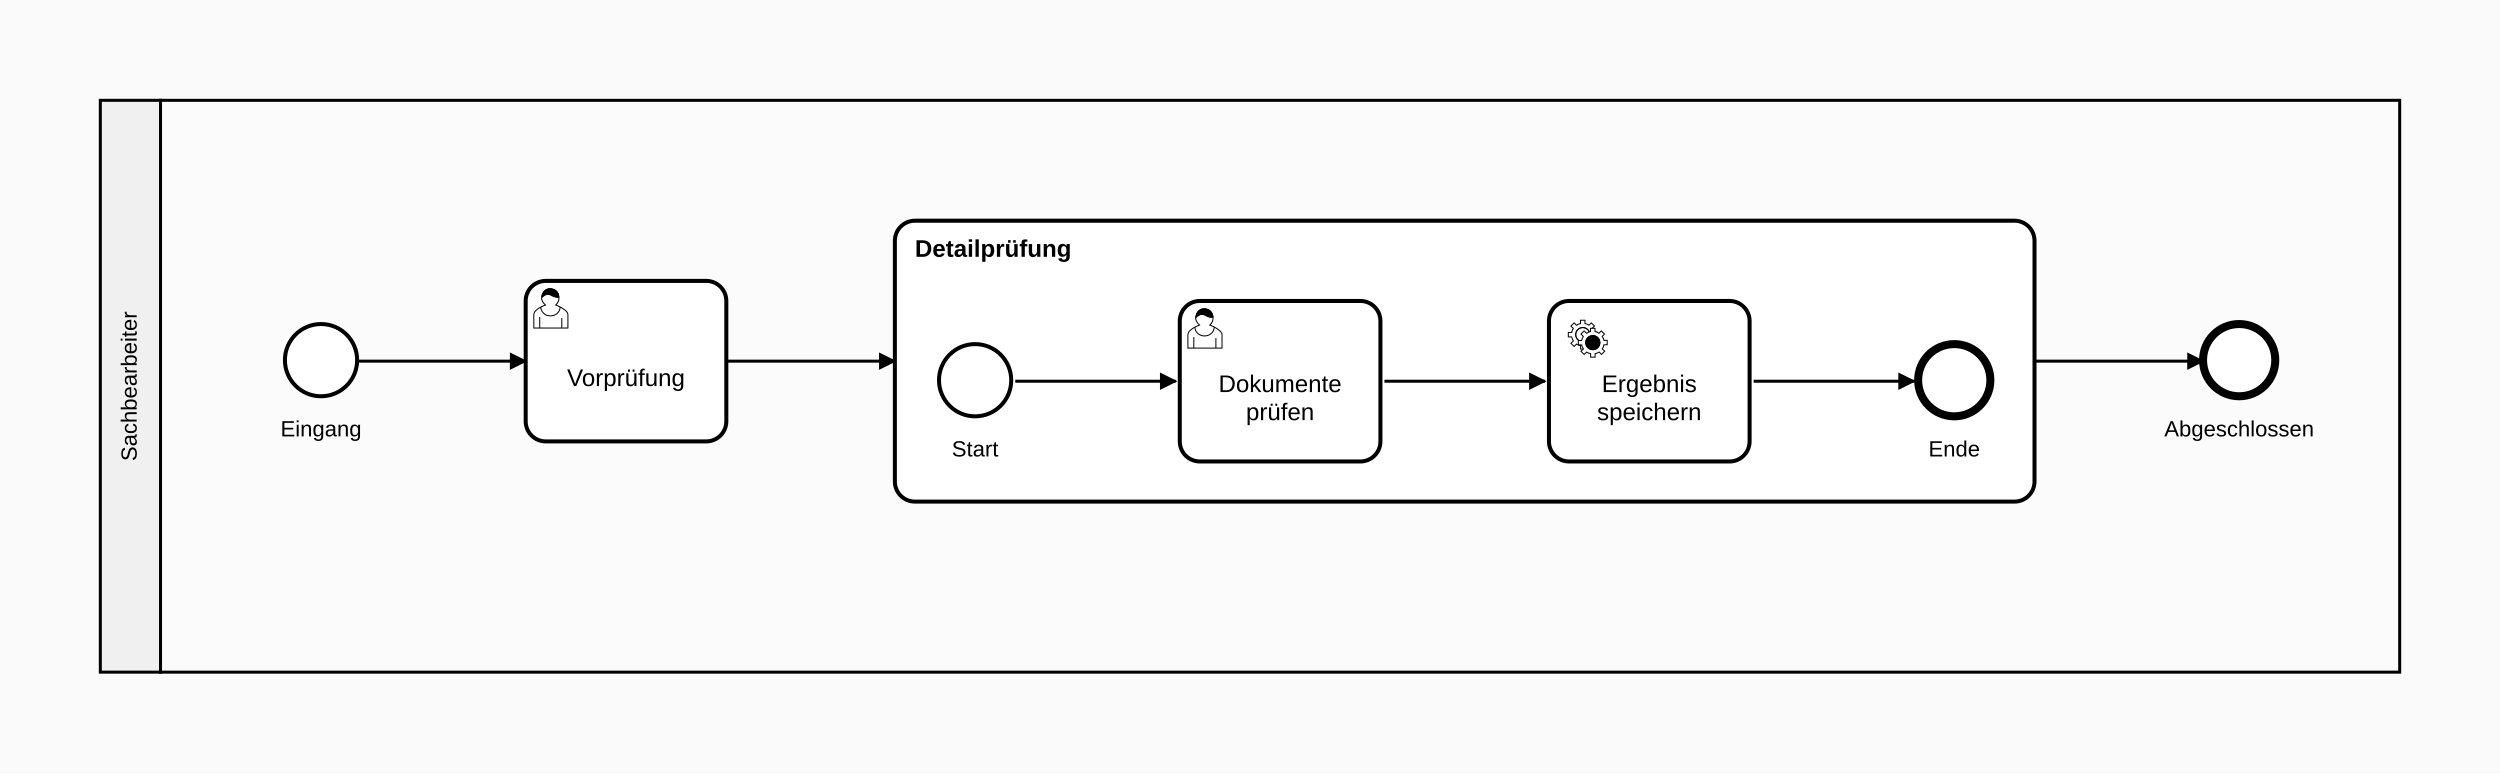
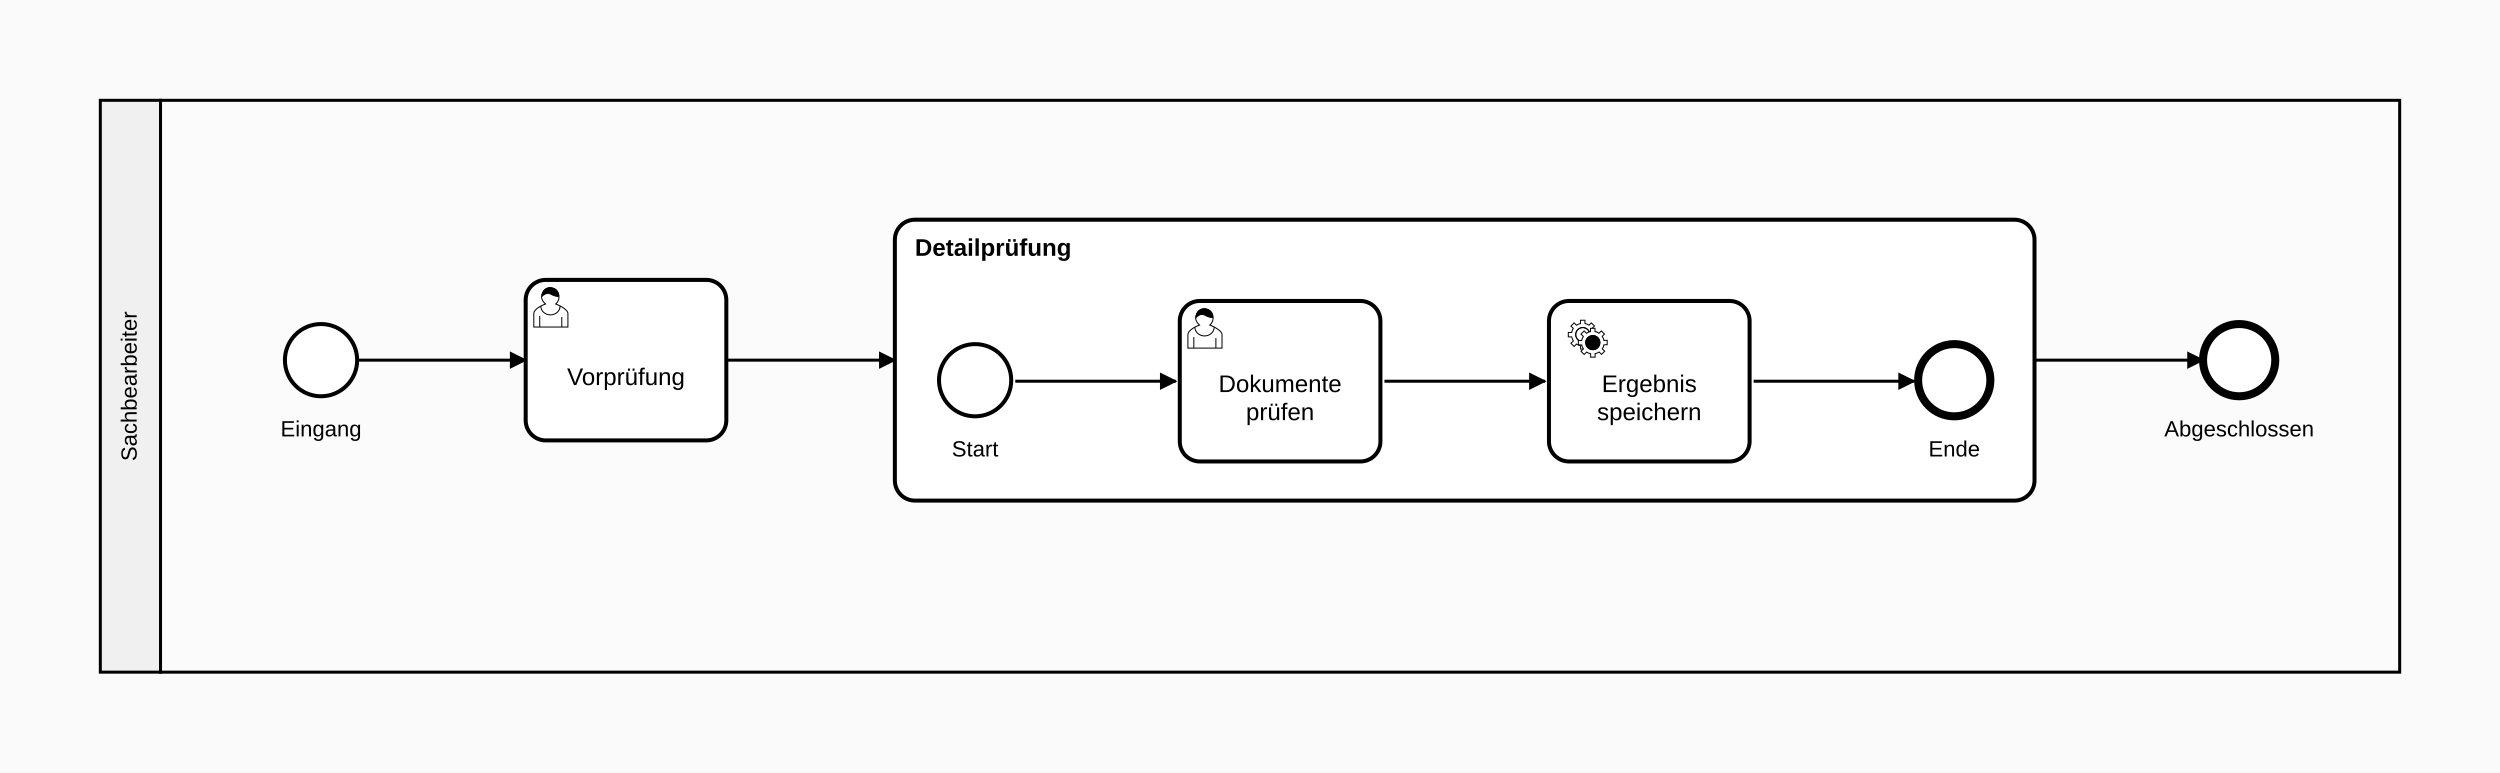
<svg xmlns="http://www.w3.org/2000/svg" width="1246" height="385" viewBox="0 0 1246 385" font-family="Arial, sans-serif">
  <defs>
    <marker id="seq-end" viewBox="0 0 20 20" refX="11" refY="10" markerWidth="10" markerHeight="10" orient="auto">
      <path d="M 1 5 L 11 10 L 1 15 Z" fill="#000000" stroke="#000000" stroke-width="1" />
    </marker>
    <marker id="seq-default-src" viewBox="0 0 20 20" refX="6" refY="10" markerWidth="10" markerHeight="10" orient="auto">
      <path d="M 6 3 L 10 17" stroke="#000000" stroke-width="1.5" />
    </marker>
    <marker id="seq-conditional-src" viewBox="0 0 20 20" refX="1" refY="10" markerWidth="12" markerHeight="12" orient="auto">
      <path d="M 1 10 L 8 6 L 15 10 L 8 14 Z" fill="#ffffff" stroke="#000000" stroke-width="1" />
    </marker>
    <marker id="msg-start" viewBox="0 0 20 20" refX="6" refY="6" markerWidth="20" markerHeight="20" orient="auto">
      <circle cx="6" cy="6" r="3.5" fill="#ffffff" stroke="#000000" stroke-width="1" />
    </marker>
    <marker id="msg-end" viewBox="0 0 20 20" refX="8.5" refY="5" markerWidth="20" markerHeight="20" orient="auto">
      <path d="m 1 5 l 0 -3 l 7 3 l -7 3 z" fill="#ffffff" stroke="#000000" stroke-width="1" stroke-linecap="butt" />
    </marker>
    <marker id="assoc-end" viewBox="0 0 20 20" refX="11" refY="10" markerWidth="10" markerHeight="10" orient="auto">
      <path d="M 1 5 L 11 10 L 1 15" fill="none" stroke="#000000" stroke-width="1.5" />
    </marker>
  </defs>
  <rect width="1246" height="385" fill="#fafafa" />
  <rect x="80" y="50" width="1116" height="285" fill="#ffffff" fill-opacity="0.25" stroke="#000000" stroke-width="1.5" />
  <rect x="50" y="50" width="30" height="285" fill="#f0f0f0" stroke="#000000" stroke-width="1.5" />
  <text x="65" y="192.5" text-anchor="middle" dominant-baseline="middle" font-size="11" fill="#000000" transform="rotate(-90,65,192.5)">Sachbearbeiter</text>
-   <path d="M 178 180 L 262 180" stroke="#000000" stroke-width="1.5" fill="none" marker-end="url(#seq-end)" />
-   <path d="M 362 180 L 446 180" stroke="#000000" stroke-width="1.5" fill="none" marker-end="url(#seq-end)" />
-   <path d="M 1014 180 L 1098 180" stroke="#000000" stroke-width="1.5" fill="none" marker-end="url(#seq-end)" />
+   <path d="M 178 179.5 L 262 179.5" stroke="#000000" stroke-width="1.5" fill="none" marker-end="url(#seq-end)" />
+   <path d="M 362 179.5 L 446 179.5" stroke="#000000" stroke-width="1.5" fill="none" marker-end="url(#seq-end)" />
+   <path d="M 1014 179.5 L 1098 179.5" stroke="#000000" stroke-width="1.5" fill="none" marker-end="url(#seq-end)" />
  <circle cx="160" cy="179.5" r="18" fill="#ffffff" fill-opacity="0.95" stroke="#000000" stroke-width="2" />
  <text x="160" y="217.5" text-anchor="middle" font-size="11" fill="#000000">Eingang</text>
-   <rect x="262" y="140" width="100" height="80" rx="10" ry="10" fill="#ffffff" fill-opacity="0.95" stroke="#000000" stroke-width="2" />
+   <rect x="262" y="139.5" width="100" height="80" rx="10" ry="10" fill="#ffffff" fill-opacity="0.95" stroke="#000000" stroke-width="2" />
  <g>
-     <path d="m 277,152 c 0.909,-0.845 1.594,-2.049 1.594,-3.385 0,-2.554 -1.805,-4.622 -4.357,-4.622 -2.552,0 -4.288,2.068 -4.288,4.622 0,1.348 0.974,2.562 1.896,3.405 -0.529,0.187 -5.669,2.097 -5.794,4.756 v 6.718 h 17 v -6.718 c 0,-2.298 -5.528,-4.595 -6.051,-4.776 z m -8,6 l 0,5.5 m 11,0 l 0,-5" fill="#ffffff" stroke="#000000" stroke-width="0.5" />
-     <path d="m 279.162,153.009 c 0,2.447 -2.158,4.431 -4.821,4.431 -2.665,0 -4.822,-1.981 -4.822,-4.431" fill="none" stroke="#000000" stroke-width="0.5" />
-     <path d="m 270.1,148.2 c 0,0 2.251,-2.358 4.274,-1.177 2.024,1.181 4.221,1.537 4.124,0.965 -0.098,-0.57 -0.117,-3.791 -4.191,-4.136 -3.575,0.001 -4.208,3.367 -4.207,4.348 z" fill="#000000" stroke="#000000" stroke-width="0.5" />
+     <path d="m 277,151.5 c 0.909,-0.845 1.594,-2.049 1.594,-3.385 0,-2.554 -1.805,-4.622 -4.357,-4.622 -2.552,0 -4.288,2.068 -4.288,4.622 0,1.348 0.974,2.562 1.896,3.405 -0.529,0.187 -5.669,2.097 -5.794,4.756 v 6.718 h 17 v -6.718 c 0,-2.298 -5.528,-4.595 -6.051,-4.776 z m -8,6 l 0,5.5 m 11,0 l 0,-5" fill="#ffffff" stroke="#000000" stroke-width="0.5" />
+     <path d="m 279.162,152.509 c 0,2.447 -2.158,4.431 -4.821,4.431 -2.665,0 -4.822,-1.981 -4.822,-4.431" fill="none" stroke="#000000" stroke-width="0.5" />
+     <path d="m 270.1,147.7 c 0,0 2.251,-2.358 4.274,-1.177 2.024,1.181 4.221,1.537 4.124,0.965 -0.098,-0.57 -0.117,-3.791 -4.191,-4.136 -3.575,0.001 -4.208,3.367 -4.207,4.348 z" fill="#000000" stroke="#000000" stroke-width="0.5" />
  </g>
-   <text x="312" y="189" text-anchor="middle" dominant-baseline="middle" font-size="12" fill="#000000">Vorprüfung</text>
-   <rect x="446" y="110" width="568" height="140" rx="10" ry="10" fill="#ffffff" fill-opacity="0.95" stroke="#000000" stroke-width="2" />
-   <text x="456" y="128" text-anchor="start" font-size="12" font-weight="bold" fill="#000000">Detailprüfung</text>
+   <text x="312" y="188.5" text-anchor="middle" dominant-baseline="middle" font-size="12" fill="#000000">Vorprüfung</text>
+   <rect x="446" y="109.5" width="568" height="140" rx="10" ry="10" fill="#ffffff" fill-opacity="0.95" stroke="#000000" stroke-width="2" />
+   <text x="456" y="127.5" text-anchor="start" font-size="12" font-weight="bold" fill="#000000">Detailprüfung</text>
  <circle cx="486" cy="189.5" r="18" fill="#ffffff" fill-opacity="0.95" stroke="#000000" stroke-width="2" />
  <text x="486" y="227.5" text-anchor="middle" font-size="11" fill="#000000">Start</text>
  <rect x="588" y="150" width="100" height="80" rx="10" ry="10" fill="#ffffff" fill-opacity="0.95" stroke="#000000" stroke-width="2" />
  <g>
    <path d="m 603,162 c 0.909,-0.845 1.594,-2.049 1.594,-3.385 0,-2.554 -1.805,-4.622 -4.357,-4.622 -2.552,0 -4.288,2.068 -4.288,4.622 0,1.348 0.974,2.562 1.896,3.405 -0.529,0.187 -5.669,2.097 -5.794,4.756 v 6.718 h 17 v -6.718 c 0,-2.298 -5.528,-4.595 -6.051,-4.776 z m -8,6 l 0,5.5 m 11,0 l 0,-5" fill="#ffffff" stroke="#000000" stroke-width="0.5" />
    <path d="m 605.162,163.009 c 0,2.447 -2.158,4.431 -4.821,4.431 -2.665,0 -4.822,-1.981 -4.822,-4.431" fill="none" stroke="#000000" stroke-width="0.5" />
    <path d="m 596.1,158.2 c 0,0 2.251,-2.358 4.274,-1.177 2.024,1.181 4.221,1.537 4.124,0.965 -0.098,-0.57 -0.117,-3.791 -4.191,-4.136 -3.575,0.001 -4.208,3.367 -4.207,4.348 z" fill="#000000" stroke="#000000" stroke-width="0.5" />
  </g>
  <text x="638" y="192" text-anchor="middle" dominant-baseline="middle" font-size="12" fill="#000000">Dokumente</text>
  <text x="638" y="206" text-anchor="middle" dominant-baseline="middle" font-size="12" fill="#000000">prüfen</text>
  <rect x="772" y="150" width="100" height="80" rx="10" ry="10" fill="#ffffff" fill-opacity="0.95" stroke="#000000" stroke-width="2" />
  <g>
    <path d="m 790,174 v -1.713 c 0.352,-0.071 0.704,-0.178 1.048,-0.321 0.344,-0.145 0.666,-0.321 0.966,-0.521 l 1.194,1.18 1.567,-1.577 -1.195,-1.18 c 0.403,-0.614 0.683,-1.299 0.825,-2.018 l 1.622,-0.01 v -2.22 l -1.637,0.01 c -0.073,-0.352 -0.178,-0.7 -0.324,-1.044 -0.145,-0.344 -0.321,-0.664 -0.523,-0.962 l 1.131,-1.136 -1.583,-1.563 -1.13,1.136 c -0.614,-0.401 -1.303,-0.681 -2.023,-0.822 l 0.009,-1.619 h -2.241 l 0.004,1.631 c -0.354,0.074 -0.705,0.18 -1.05,0.324 -0.344,0.144 -0.665,0.321 -0.964,0.52 l -1.17,-1.158 -1.567,1.579 1.168,1.157 c -0.403,0.613 -0.683,1.298 -0.825,2.017 l -1.659,0.003 v 2.222 l 1.672,-0.006 c 0.073,0.351 0.18,0.702 0.324,1.045 0.145,0.344 0.321,0.664 0.523,0.961 l -1.199,1.197 1.584,1.56 1.196,-1.193 c 0.614,0.403 1.303,0.682 2.023,0.823 l 0.001,1.699 h 2.227 z m 0.221,-3.996 c -1.789,0.75 -3.858,-0.093 -4.61,-1.874 -0.752,-1.783 0.091,-3.846 1.88,-4.596 1.788,-0.749 3.857,0.093 4.609,1.874 0.752,1.782 -0.091,3.846 -1.879,4.596 z" fill="#ffffff" stroke="#000000" stroke-width="0.5" />
    <path d="m 790.221,170.004 c -1.789,0.75 -3.858,-0.093 -4.61,-1.874 -0.752,-1.783 0.091,-3.846 1.88,-4.596 1.788,-0.749 3.857,0.093 4.609,1.874 0.752,1.782 -0.091,3.846 -1.879,4.596 z" fill="none" stroke="#000000" stroke-width="0.5" />
    <path d="m 795,178 v -1.713 c 0.352,-0.071 0.704,-0.178 1.048,-0.321 0.344,-0.145 0.666,-0.321 0.966,-0.521 l 1.194,1.18 1.567,-1.577 -1.195,-1.18 c 0.403,-0.614 0.683,-1.299 0.825,-2.018 l 1.622,-0.01 v -2.22 l -1.637,0.01 c -0.073,-0.352 -0.178,-0.7 -0.324,-1.044 -0.145,-0.344 -0.321,-0.664 -0.523,-0.962 l 1.131,-1.136 -1.583,-1.563 -1.13,1.136 c -0.614,-0.401 -1.303,-0.681 -2.023,-0.822 l 0.009,-1.619 h -2.241 l 0.004,1.631 c -0.354,0.074 -0.705,0.18 -1.05,0.324 -0.344,0.144 -0.665,0.321 -0.964,0.52 l -1.17,-1.158 -1.567,1.579 1.168,1.157 c -0.403,0.613 -0.683,1.298 -0.825,2.017 l -1.659,0.003 v 2.222 l 1.672,-0.006 c 0.073,0.351 0.18,0.702 0.324,1.045 0.145,0.344 0.321,0.664 0.523,0.961 l -1.199,1.197 1.584,1.56 1.196,-1.193 c 0.614,0.403 1.303,0.682 2.023,0.823 l 0.001,1.699 h 2.227 z m 0.221,-3.996 c -1.789,0.75 -3.858,-0.093 -4.61,-1.874 -0.752,-1.783 0.091,-3.846 1.88,-4.596 1.788,-0.749 3.857,0.093 4.609,1.874 0.752,1.782 -0.091,3.846 -1.879,4.596 z" fill="#ffffff" stroke="#000000" stroke-width="0.5" />
    <path d="m 795.221,174.004 c -1.789,0.75 -3.858,-0.093 -4.61,-1.874 -0.752,-1.783 0.091,-3.846 1.88,-4.596 1.788,-0.749 3.857,0.093 4.609,1.874 0.752,1.782 -0.091,3.846 -1.879,4.596 z" fill="#000000" stroke="#000000" stroke-width="0.5" />
  </g>
  <text x="822" y="192" text-anchor="middle" dominant-baseline="middle" font-size="12" fill="#000000">Ergebnis</text>
  <text x="822" y="206" text-anchor="middle" dominant-baseline="middle" font-size="12" fill="#000000">speichern</text>
  <circle cx="974" cy="189.5" r="18" fill="#ffffff" fill-opacity="0.95" stroke="#000000" stroke-width="4" />
  <text x="974" y="227.5" text-anchor="middle" font-size="11" fill="#000000">Ende</text>
  <path d="M 506 190 L 586 190" stroke="#000000" stroke-width="1.5" fill="none" marker-end="url(#seq-end)" />
  <path d="M 690 190 L 770 190" stroke="#000000" stroke-width="1.5" fill="none" marker-end="url(#seq-end)" />
  <path d="M 874 190 L 954 190" stroke="#000000" stroke-width="1.5" fill="none" marker-end="url(#seq-end)" />
  <circle cx="1116" cy="179.5" r="18" fill="#ffffff" fill-opacity="0.95" stroke="#000000" stroke-width="4" />
  <text x="1116" y="217.5" text-anchor="middle" font-size="11" fill="#000000">Abgeschlossen</text>
</svg>
